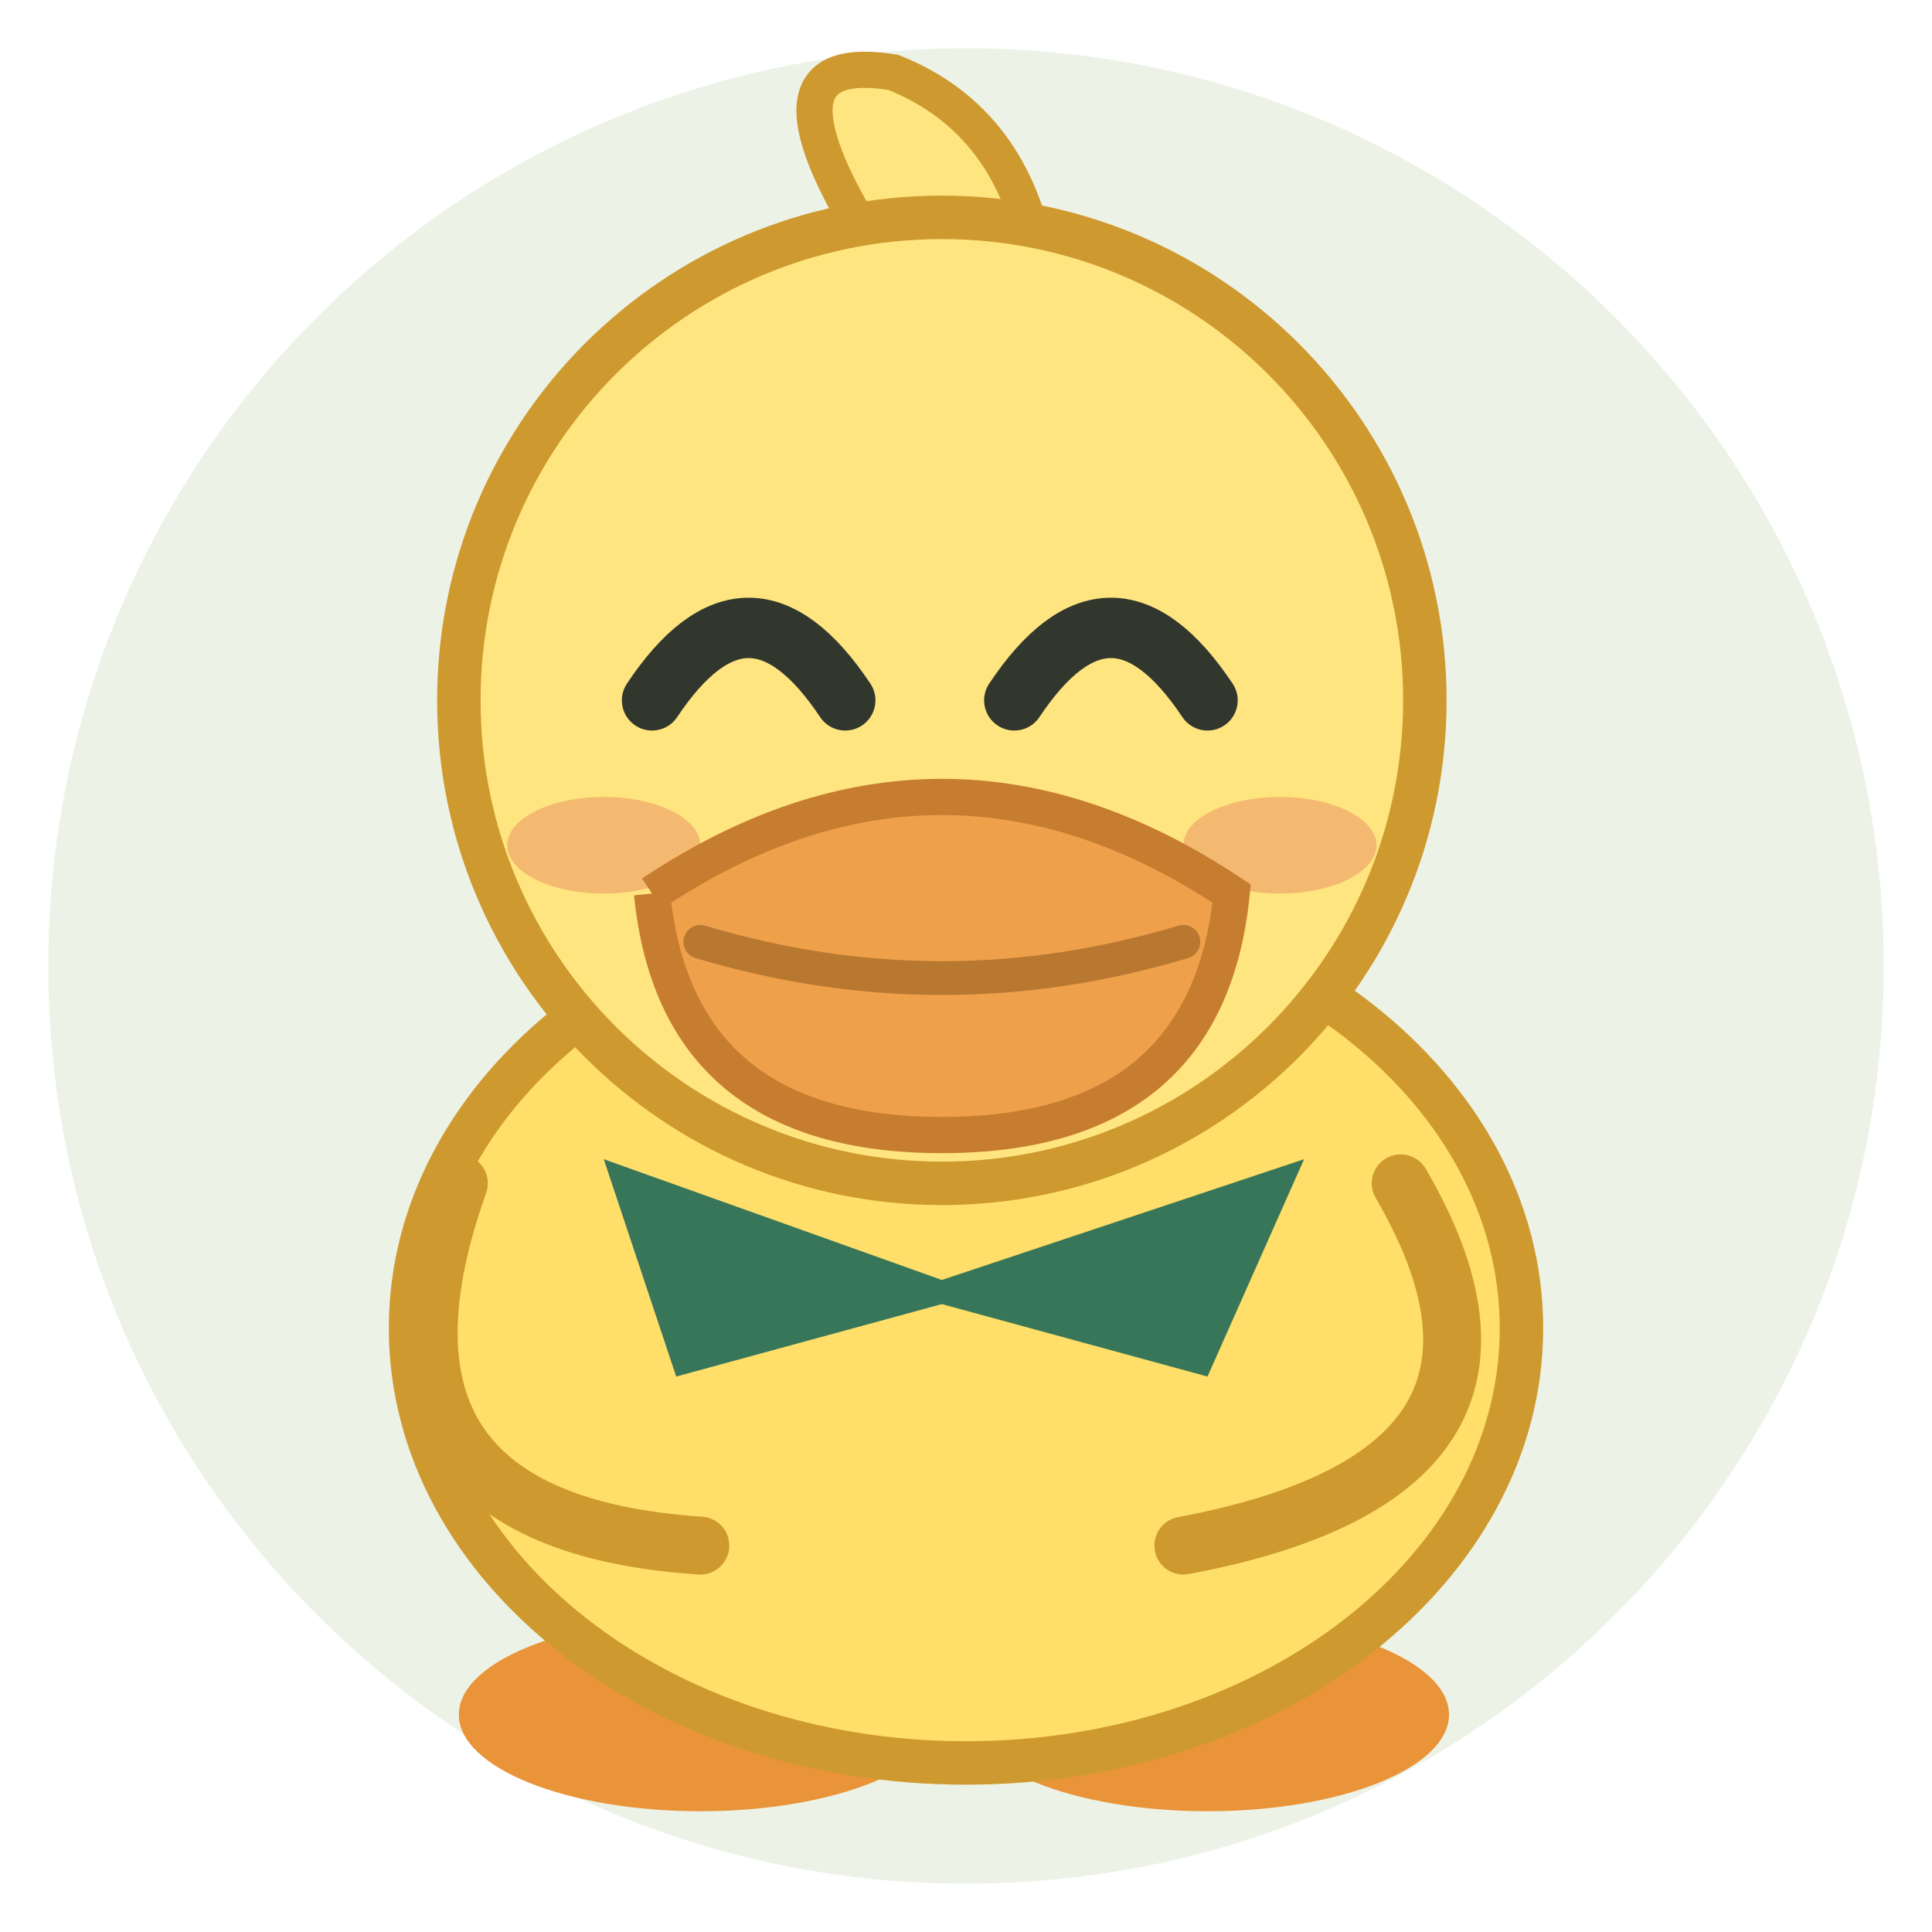
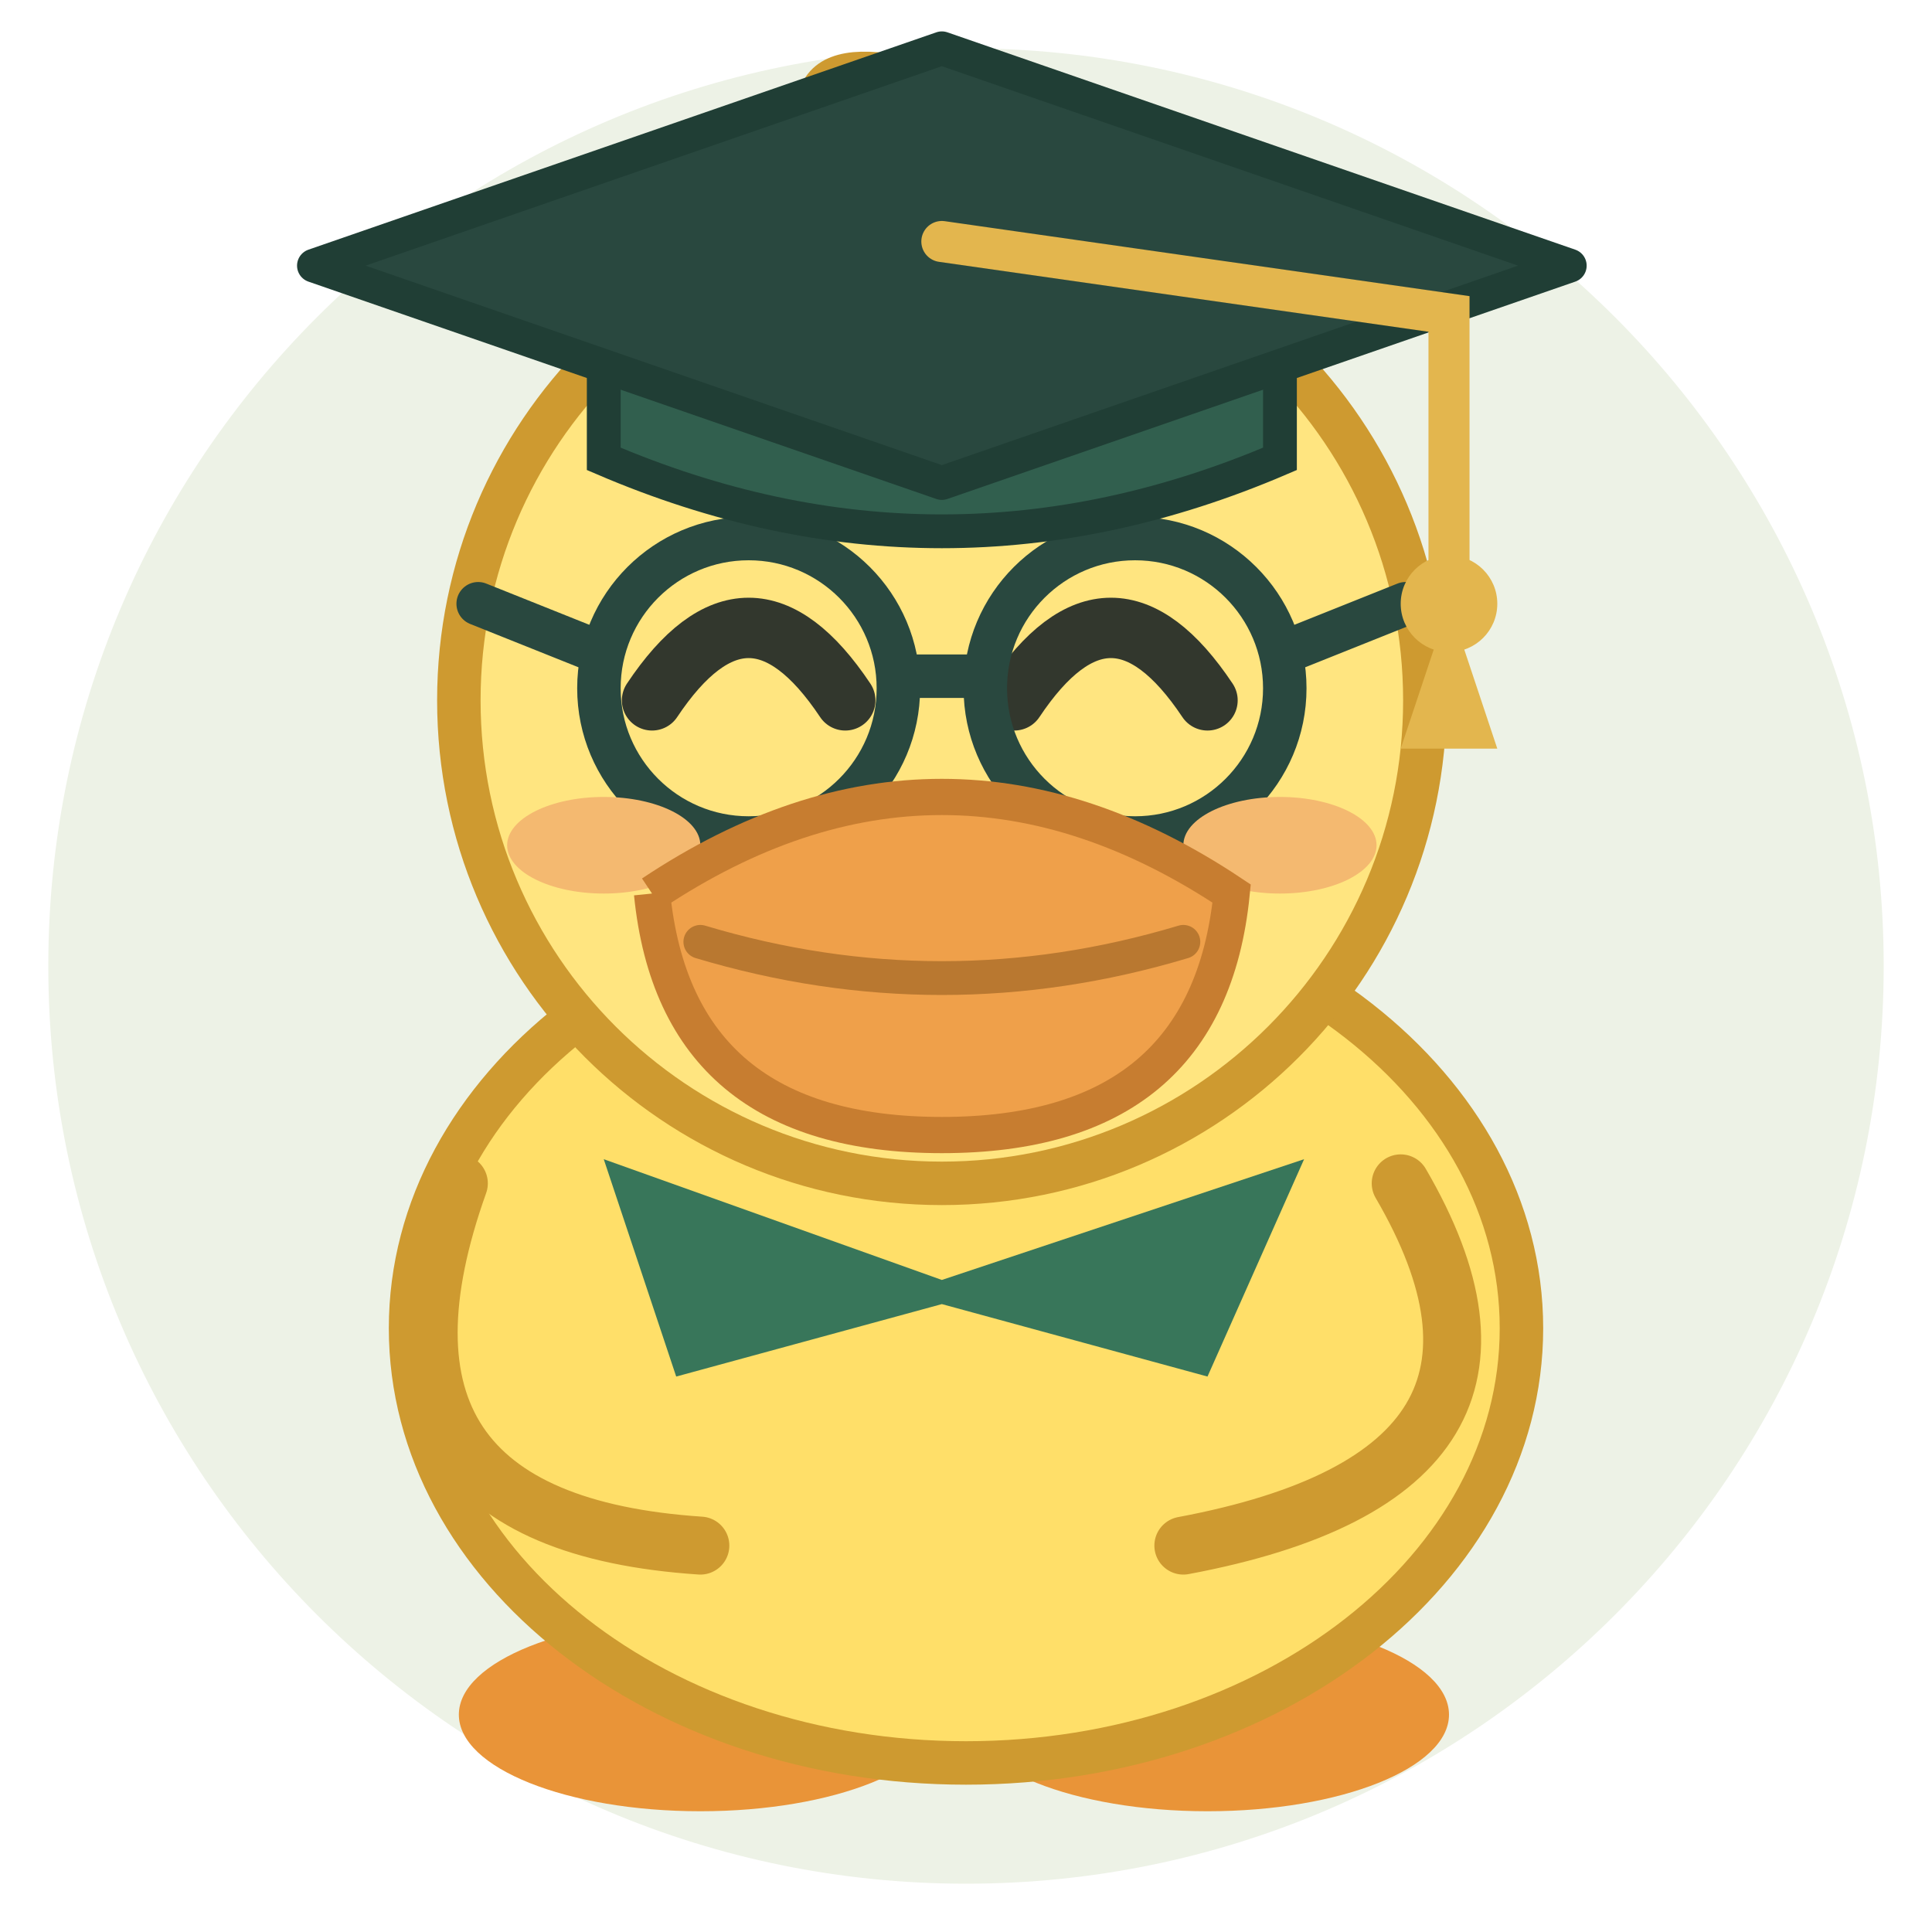
<svg xmlns="http://www.w3.org/2000/svg" viewBox="0 0 80 80" fill="none">
  <circle cx="40" cy="40" r="38" fill="#edf2e6" />
  <ellipse cx="29" cy="71" rx="10" ry="4" fill="#e99438" />
  <ellipse cx="50" cy="71" rx="10" ry="4" fill="#e99438" />
  <ellipse cx="40" cy="55" rx="23" ry="18" fill="#ffdf69" stroke="#ce9a30" stroke-width="1.8" />
  <path d="M19 49q-5 14 10 15M58 49q7 12-9 15" stroke="#ce9a30" stroke-width="2.4" stroke-linecap="round" />
  <path d="M36 10q-5-8 1-7 5 2 6 8" fill="#ffe580" stroke="#ce9a30" stroke-width="1.5" stroke-linecap="round" />
  <circle cx="39" cy="29" r="20" fill="#ffe580" stroke="#ce9a30" stroke-width="1.8" />
  <path d="M27 29q4-6 8 0m7 0q4-6 8 0" stroke="#32372d" stroke-width="2.5" stroke-linecap="round" />
+   <g stroke="#29483f" stroke-width="1.8">
+     <circle cx="31" cy="28.5" r="6.2" />
+     <circle cx="47" cy="28.5" r="6.2" />
+     <path d="M37.2 28h3.6M24.8 27l-5-2m33.4 2 5-2" stroke-linecap="round" />
+   </g>
  <ellipse cx="25" cy="35" rx="4" ry="2" fill="#f4b970" />
  <ellipse cx="53" cy="35" rx="4" ry="2" fill="#f4b970" />
  <path d="M27 37q12-8 24 0-1 10-12 10T27 37" fill="#efa04a" stroke="#c77d30" stroke-width="1.5" />
  <path d="M29 39q10 3 20 0" stroke="#b97830" stroke-width="1.4" stroke-linecap="round" />
  <path d="m25 48 14 5 15-5-4 9-11-3-11 3z" fill="#38765a" />
+   <g>
+     <path d="M25 12v7q14 6 28 0v-7" fill="#315f4e" stroke="#203e35" stroke-width="1.4" />
+     <path d="m39 2 26 9-26 9-26-9z" fill="#29483f" stroke="#203e35" stroke-width="1.4" stroke-linejoin="round" />
+     <path d="m39 10 21 3v12" stroke="#e3b64e" stroke-width="1.7" stroke-linecap="round" />
+     <circle cx="60" cy="25" r="2" fill="#e3b64e" />
+     <path d="m60 25-2 6h4z" fill="#e3b64e" />
+   </g>
</svg>
